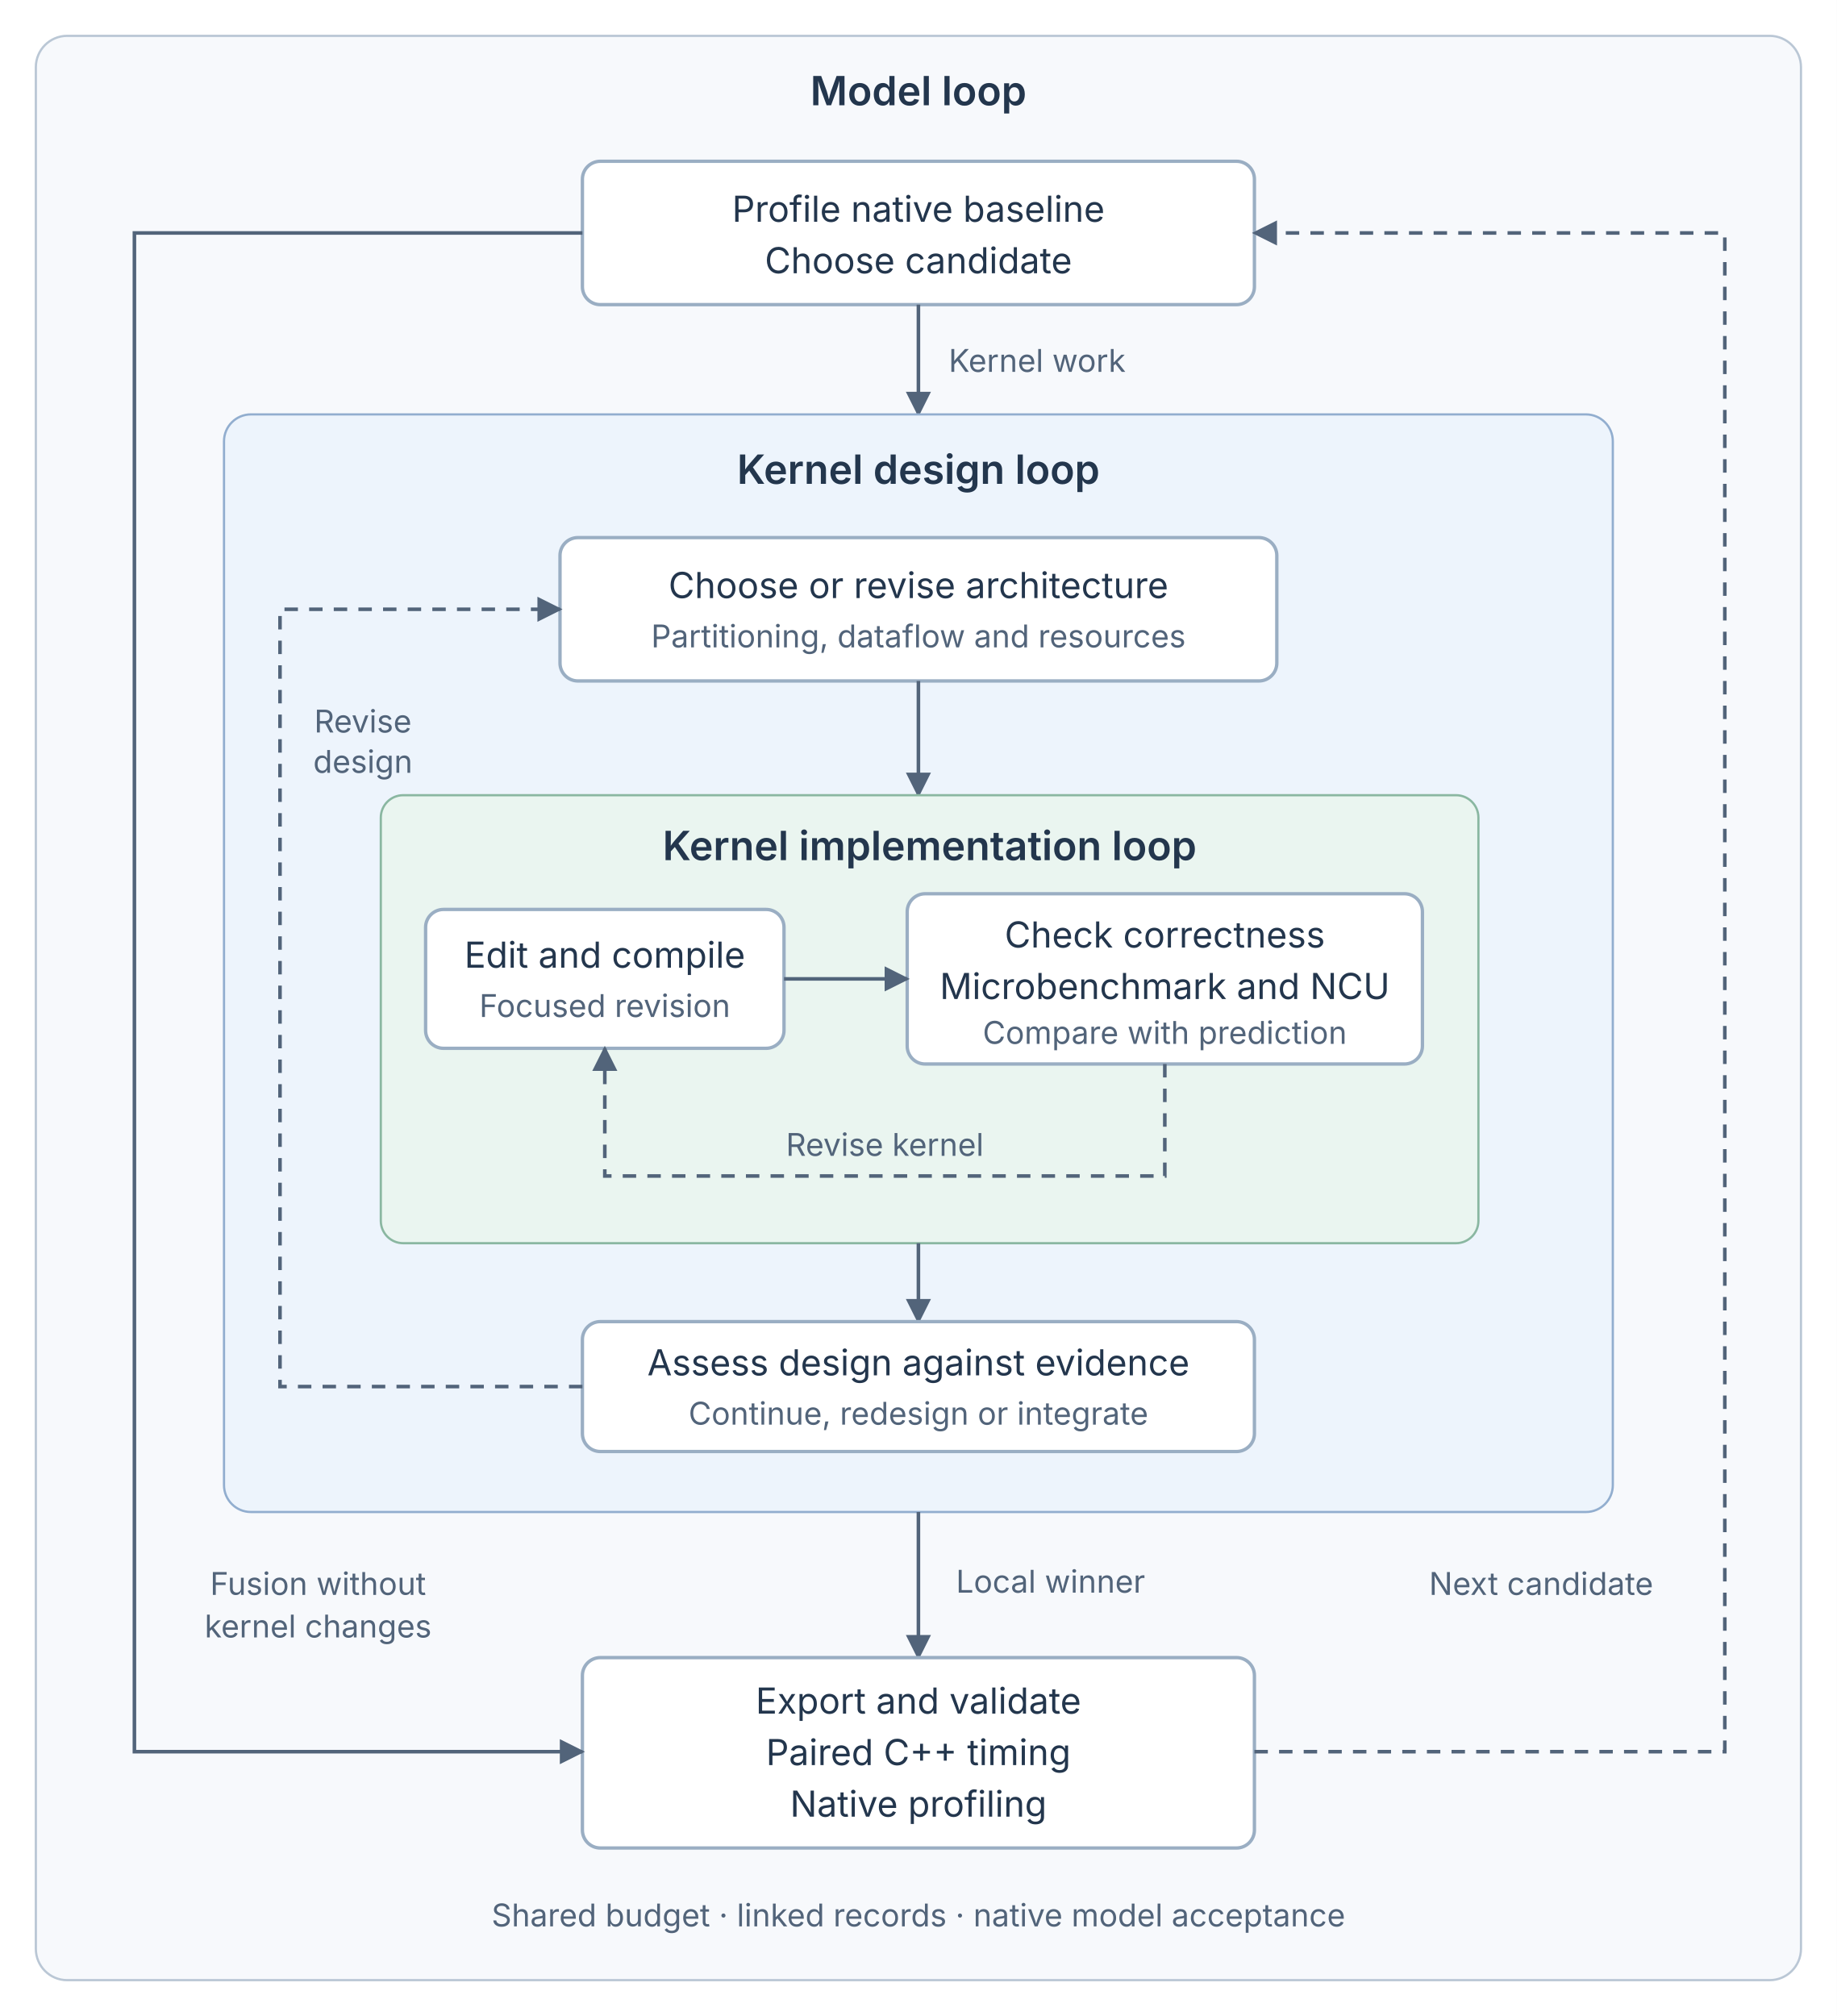
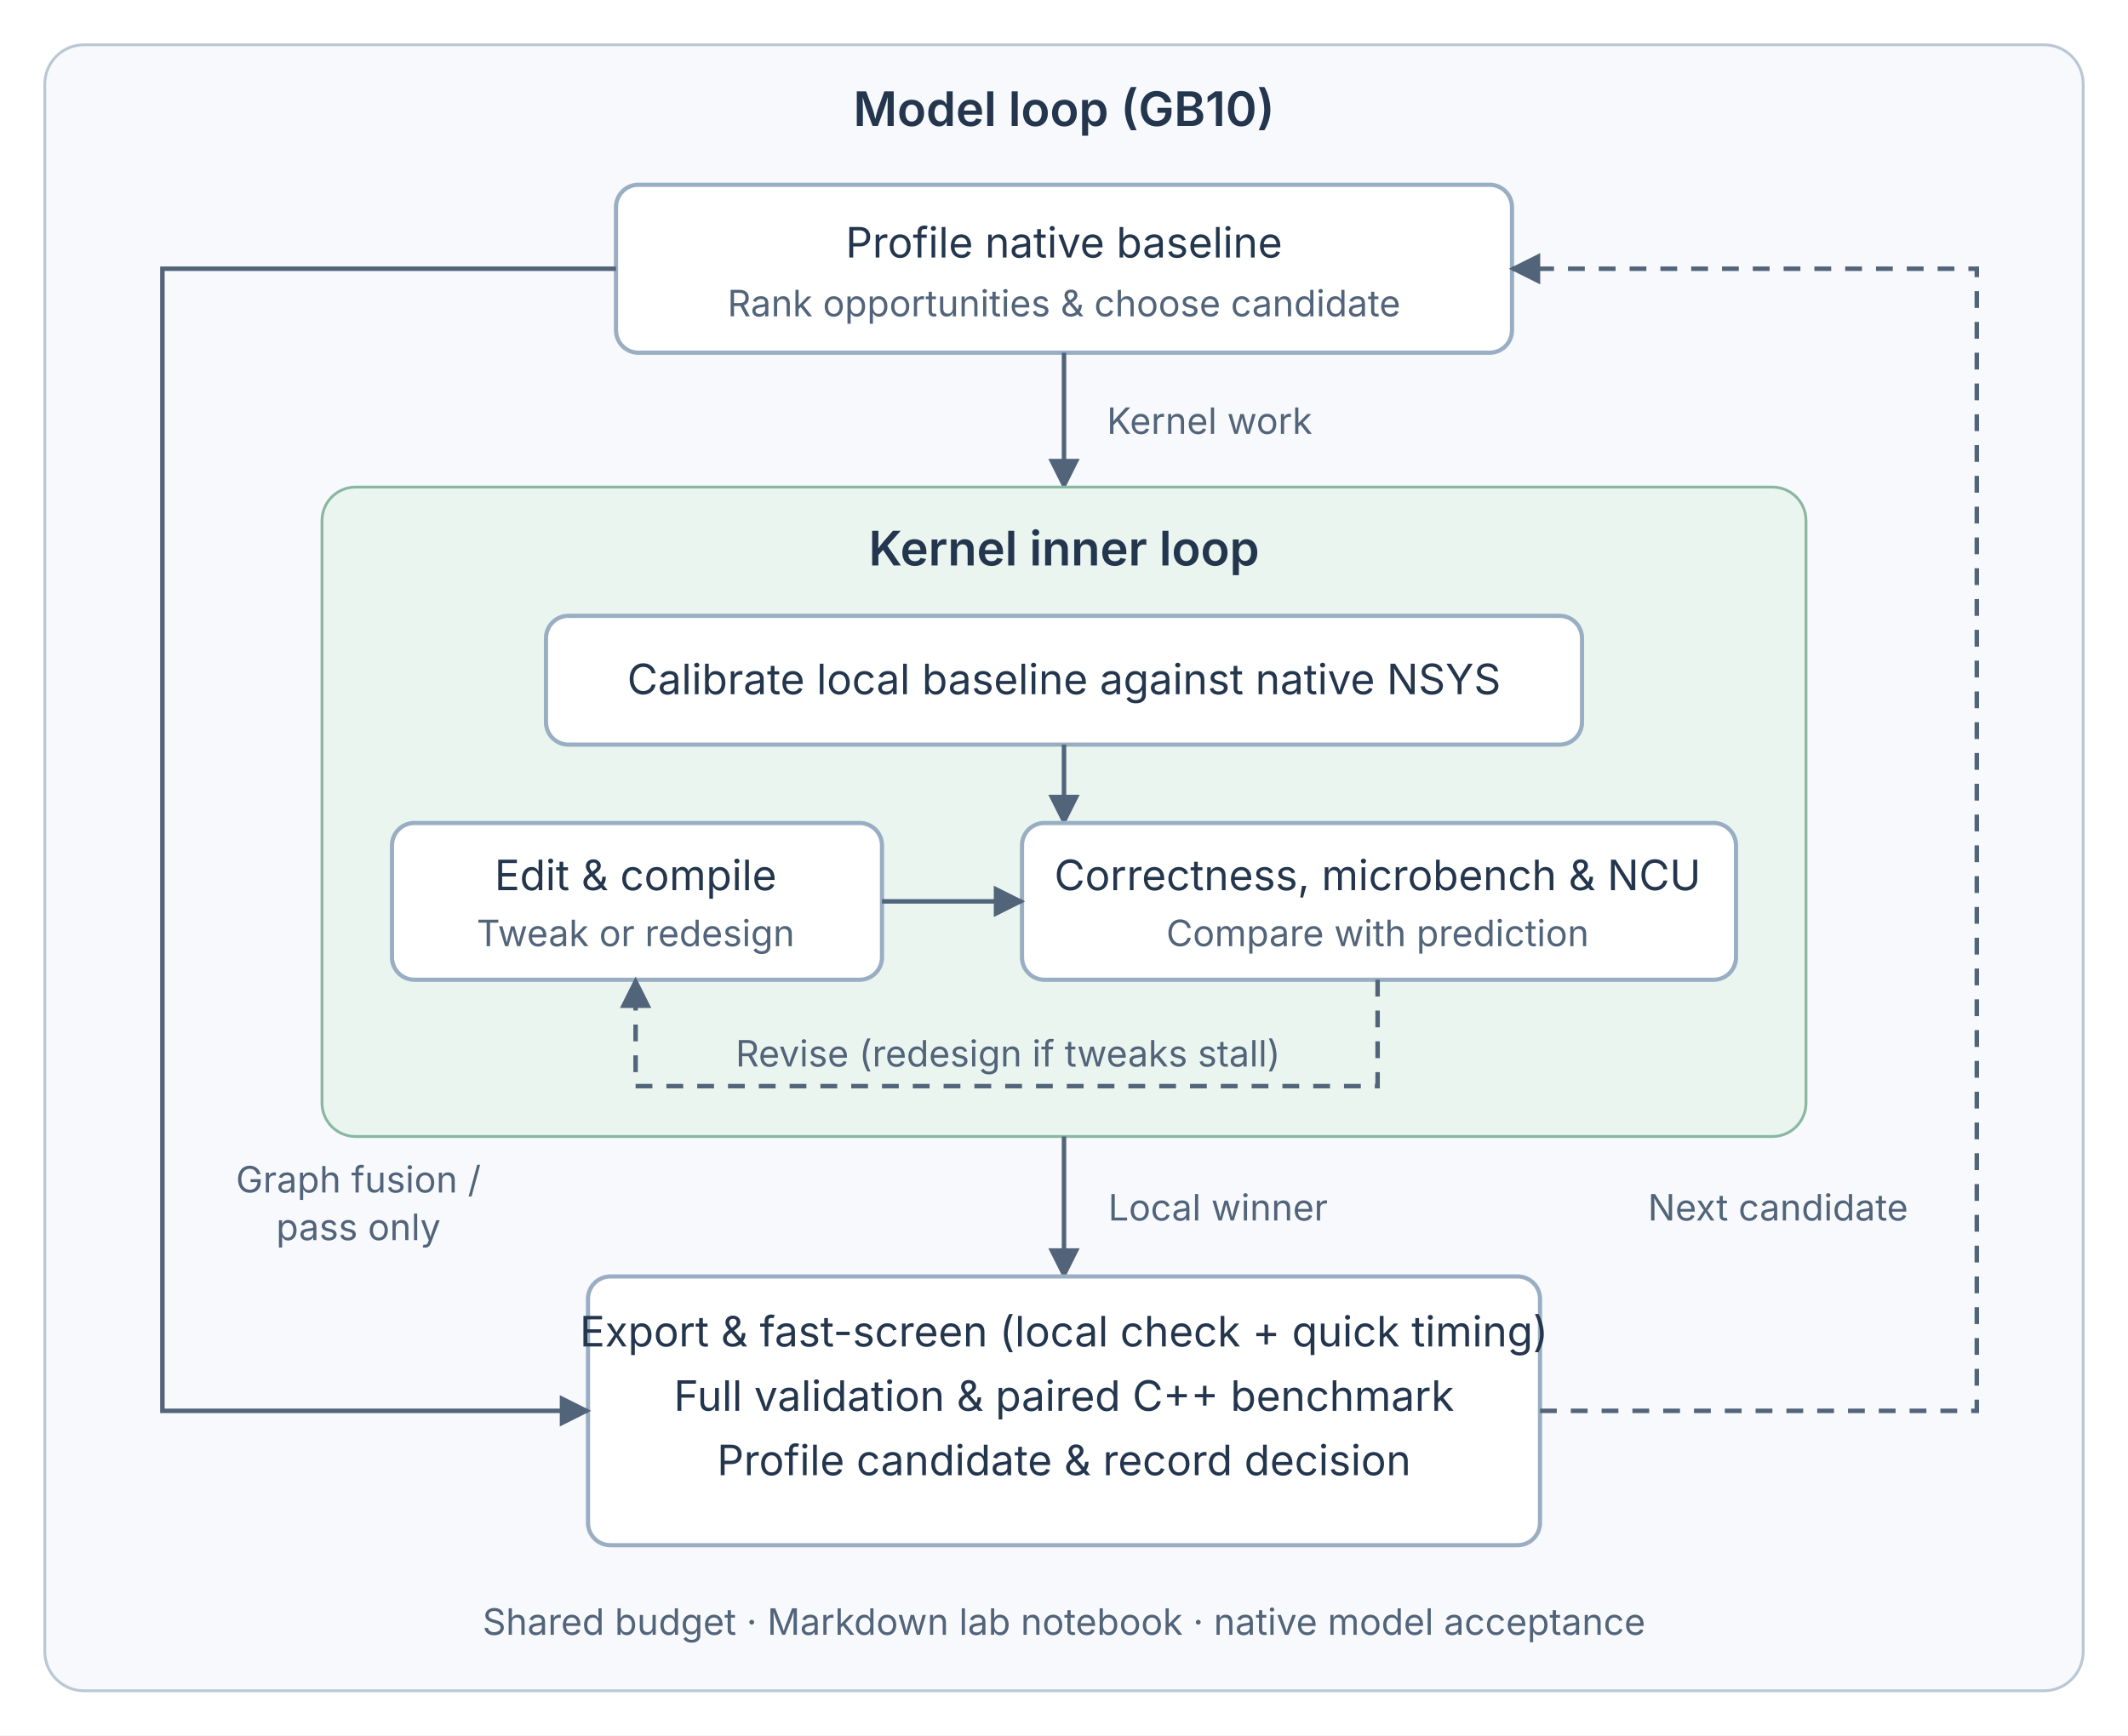
- <svg xmlns="http://www.w3.org/2000/svg" width="820" height="900" viewBox="0 0 820 900" role="img" aria-labelledby="title description">
+ <svg xmlns="http://www.w3.org/2000/svg" width="760" height="620" viewBox="0 0 760 620" role="img" aria-labelledby="title description">
  <defs>
    <marker id="arrow" viewBox="0 0 10 10" refX="9" refY="5" markerWidth="7" markerHeight="7" orient="auto-start-reverse">
      <path d="M 0 0 L 10 5 L 0 10 z" fill="#52647a" />
    </marker>
    <style>
-       text { font-family: system-ui, -apple-system, sans-serif; font-size: 16px; fill: #23364d; text-anchor: middle; }
-       .heading { font-size: 18px; font-weight: 600; }
-       .label { font-size: 14px; fill: #52647a; }
+       text { font-family: system-ui, -apple-system, sans-serif; font-size: 15px; fill: #23364d; text-anchor: middle; }
+       .heading { font-size: 17px; font-weight: 600; }
+       .label { font-size: 13px; fill: #52647a; }
      .node { fill: #fff; stroke: #9aaec3; stroke-width: 1.5; }
      .edge { fill: none; stroke: #52647a; stroke-width: 1.6; marker-end: url(#arrow); }
      .feedback { stroke-dasharray: 6 5; }
    </style>
  </defs>
-   <rect width="820" height="900" fill="#fff" />
-   <rect x="16" y="16" width="788" height="868" rx="14" fill="#f7f9fc" stroke="#bac7d5" />
-   <text class="heading" x="410" y="47">Model loop</text>
-   <rect class="node" x="260" y="72" width="300" height="64" rx="8" />
-   <text x="410" y="99">Profile native baseline</text>
-   <text x="410" y="122">Choose candidate</text>
-   <path class="edge" d="M410 136 V185" />
-   <text class="label" x="463" y="166">Kernel work</text>
-   <rect x="100" y="185" width="620" height="490" rx="12" fill="#edf4fc" stroke="#92aecf" />
-   <text class="heading" x="410" y="216">Kernel design loop</text>
-   <rect class="node" x="250" y="240" width="320" height="64" rx="8" />
-   <text x="410" y="267">Choose or revise architecture</text>
-   <text class="label" x="410" y="289">Partitioning, dataflow and resources</text>
-   <path class="edge" d="M410 304 V355" />
-   <rect x="170" y="355" width="490" height="200" rx="10" fill="#eaf5f0" stroke="#8ab7a1" />
-   <text class="heading" x="415" y="384">Kernel implementation loop</text>
-   <rect class="node" x="190" y="406" width="160" height="62" rx="8" />
-   <text x="270" y="432">Edit and compile</text>
-   <text class="label" x="270" y="454">Focused revision</text>
-   <rect class="node" x="405" y="399" width="230" height="76" rx="8" />
-   <text x="520" y="423">Check correctness</text>
-   <text x="520" y="446">Microbenchmark and NCU</text>
-   <text class="label" x="520" y="466">Compare with prediction</text>
-   <path class="edge" d="M350 437 H405" />
-   <path class="edge feedback" d="M520 475 V525 H270 V468" />
-   <text class="label" x="395" y="516">Revise kernel</text>
-   <path class="edge" d="M410 555 V590" />
-   <rect class="node" x="260" y="590" width="300" height="58" rx="8" />
-   <text x="410" y="614">Assess design against evidence</text>
-   <text class="label" x="410" y="636">Continue, redesign or integrate</text>
-   <path class="edge feedback" d="M260 619 H125 V272 H250" />
-   <text class="label" x="162" y="327">Revise</text>
-   <text class="label" x="162" y="345">design</text>
-   <path class="edge" d="M410 675 V740" />
-   <text class="label" x="469" y="711">Local winner</text>
-   <rect class="node" x="260" y="740" width="300" height="85" rx="8" />
-   <text x="410" y="765">Export and validate</text>
-   <text x="410" y="788">Paired C++ timing</text>
-   <text x="410" y="811">Native profiling</text>
-   <path class="edge" d="M260 104 H60 V782 H260" />
-   <text class="label" x="142" y="712">Fusion without</text>
-   <text class="label" x="142" y="731">kernel changes</text>
-   <path class="edge feedback" d="M560 782 H770 V104 H560" />
-   <text class="label" x="688" y="712">Next candidate</text>
-   <text class="label" x="410" y="860">Shared budget · linked records · native model acceptance</text>
+   <rect width="760" height="620" fill="#fff" />
+   <rect x="16" y="16" width="728" height="588" rx="14" fill="#f7f9fc" stroke="#bac7d5" />
+   <text class="heading" x="380" y="45">Model loop (GB10)</text>
+   <rect class="node" x="220" y="66" width="320" height="60" rx="8" />
+   <text x="380" y="92">Profile native baseline</text>
+   <text class="label" x="380" y="113">Rank opportunities &amp; choose candidate</text>
+   <path class="edge" d="M380 126 V174" />
+   <text class="label" x="432" y="155">Kernel work</text>
+   <rect x="115" y="174" width="530" height="232" rx="12" fill="#eaf5f0" stroke="#8ab7a1" />
+   <text class="heading" x="380" y="202">Kernel inner loop</text>
+   <rect class="node" x="195" y="220" width="370" height="46" rx="8" />
+   <text x="380" y="248">Calibrate local baseline against native NSYS</text>
+   <path class="edge" d="M380 266 V294" />
+   <rect class="node" x="140" y="294" width="175" height="56" rx="8" />
+   <text x="227" y="318">Edit &amp; compile</text>
+   <text class="label" x="227" y="338">Tweak or redesign</text>
+   <rect class="node" x="365" y="294" width="255" height="56" rx="8" />
+   <text x="492" y="318">Correctness, microbench &amp; NCU</text>
+   <text class="label" x="492" y="338">Compare with prediction</text>
+   <path class="edge" d="M315 322 H365" />
+   <path class="edge feedback" d="M492 350 V388 H227 V350" />
+   <text class="label" x="360" y="381">Revise (redesign if tweaks stall)</text>
+   <path class="edge" d="M380 406 V456" />
+   <text class="label" x="435" y="436">Local winner</text>
+   <rect class="node" x="210" y="456" width="340" height="96" rx="8" />
+   <text x="380" y="481">Export &amp; fast-screen (local check + quick timing)</text>
+   <text x="380" y="504">Full validation &amp; paired C++ benchmark</text>
+   <text x="380" y="527">Profile candidate &amp; record decision</text>
+   <path class="edge" d="M220 96 H58 V504 H210" />
+   <text class="label" x="128" y="426">Graph fusion /</text>
+   <text class="label" x="128" y="443">pass only</text>
+   <path class="edge feedback" d="M550 504 H706 V96 H540" />
+   <text class="label" x="635" y="436">Next candidate</text>
+   <text class="label" x="380" y="584">Shared budget · Markdown lab notebook · native model acceptance</text>
</svg>
